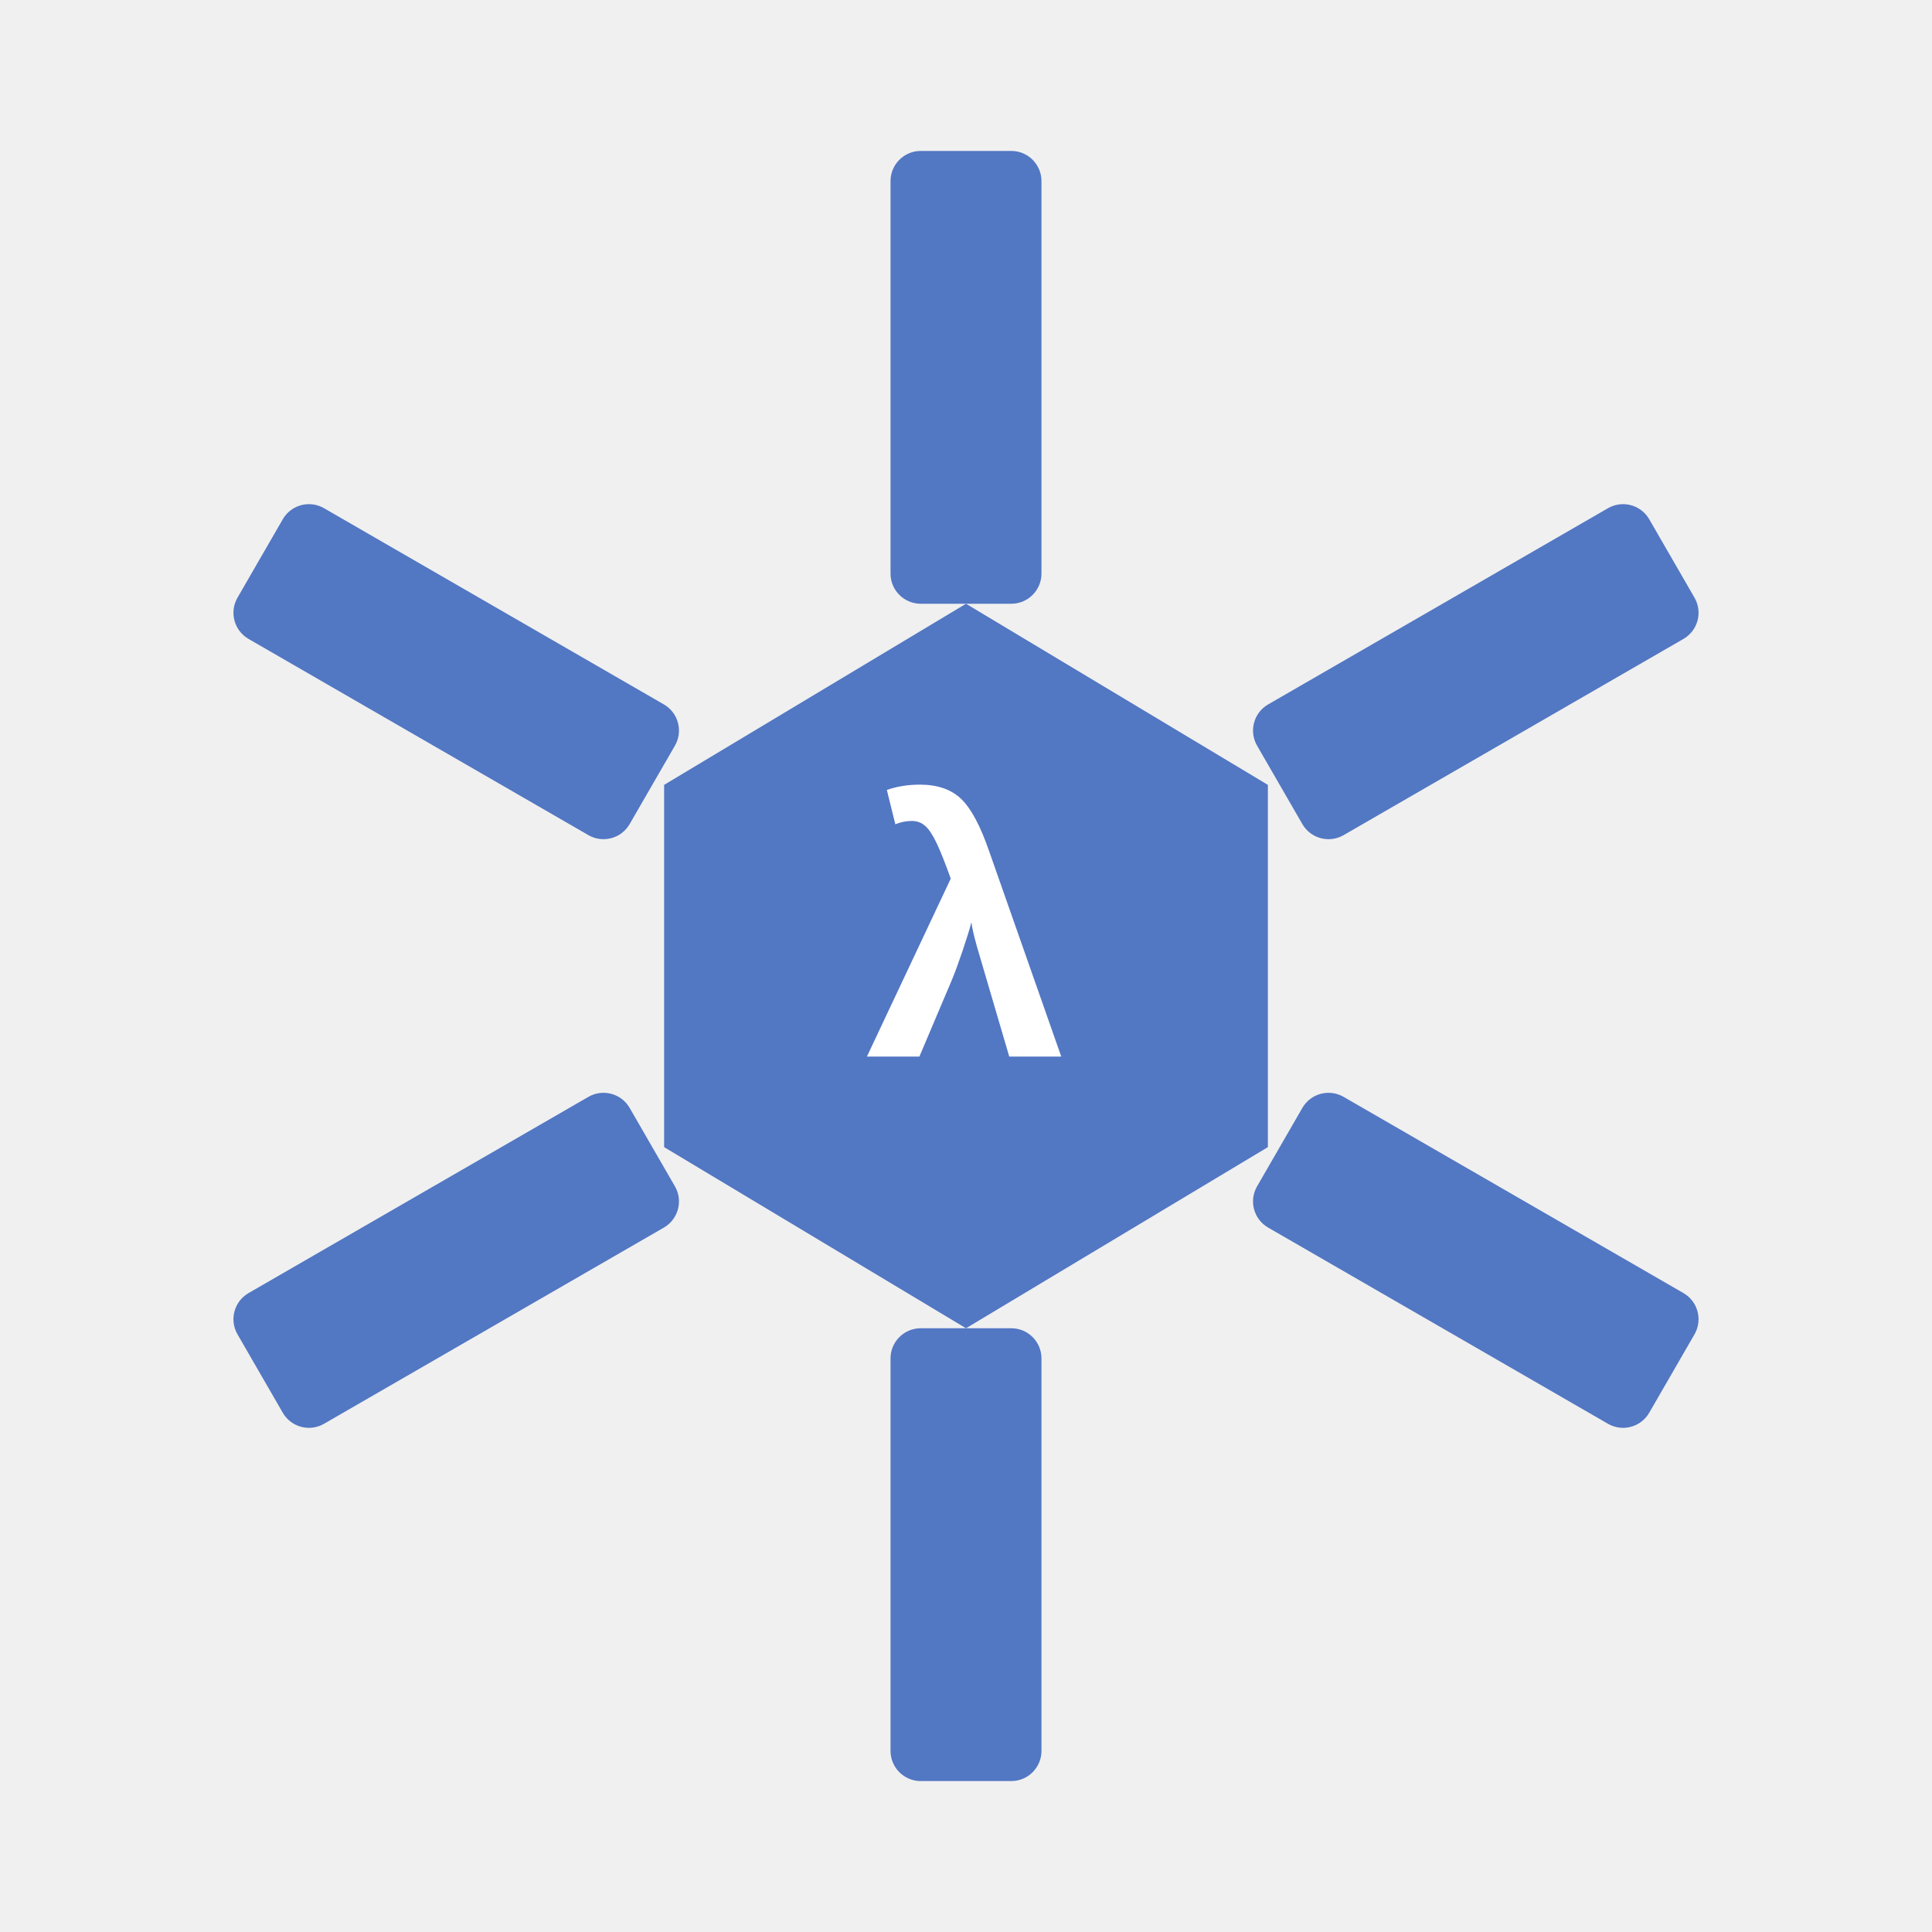
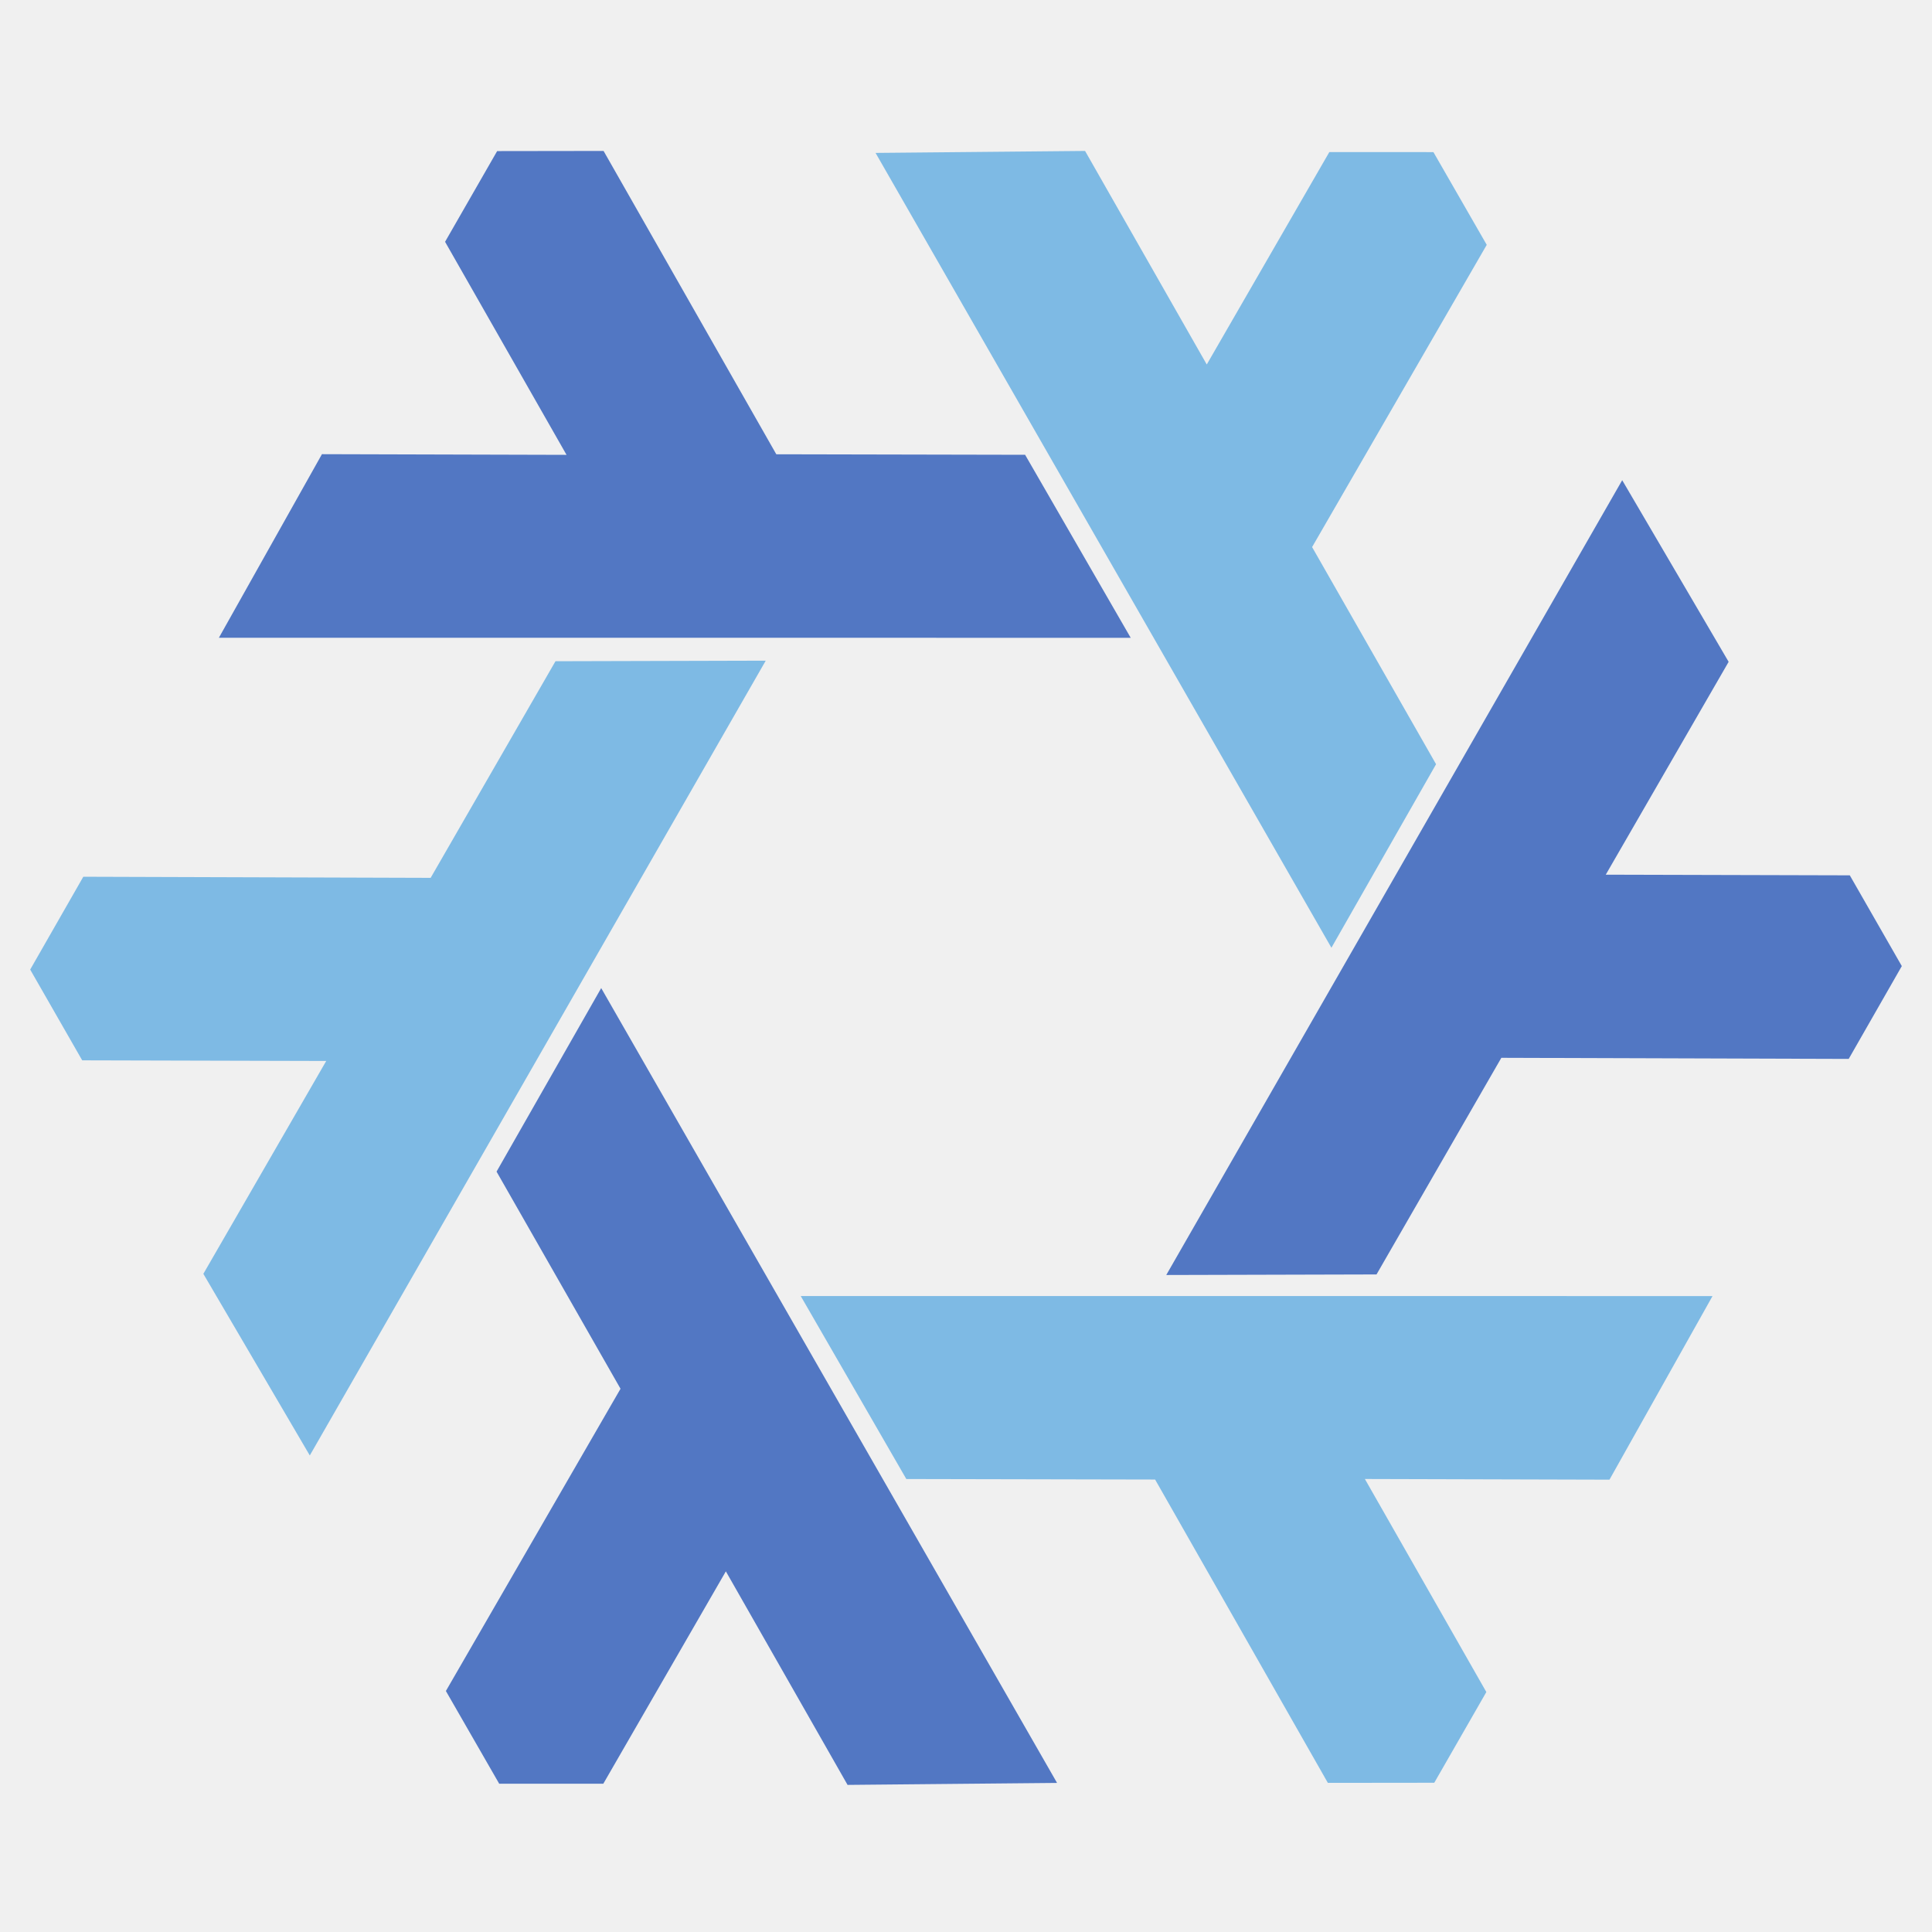
- <svg xmlns="http://www.w3.org/2000/svg" viewBox="0 0 256 256">
-   <g fill="#5277C3">
-     <polygon points="128,80 168,104 168,152 128,176 88,152 88,104" />
-     <rect x="118" y="20" width="20" height="60" rx="4" />
-     <rect x="118" y="20" width="20" height="60" rx="4" transform="rotate(60 128 128)" />
-     <rect x="118" y="20" width="20" height="60" rx="4" transform="rotate(120 128 128)" />
-     <rect x="118" y="176" width="20" height="60" rx="4" />
-     <rect x="118" y="176" width="20" height="60" rx="4" transform="rotate(60 128 128)" />
-     <rect x="118" y="176" width="20" height="60" rx="4" transform="rotate(120 128 128)" />
-   </g>
-   <text x="128" y="140" font-family="Arial" font-size="48" font-weight="bold" fill="white" text-anchor="middle">λ</text>
+ <svg xmlns="http://www.w3.org/2000/svg" viewBox="0 0 128 128">
+   <path fill="#7EBAE4" d="M50.732 43.771L20.525 96.428l-7.052-12.033 8.14-14.103-16.167-.042L2 64.237l3.519-6.15 23.013.073 8.27-14.352 13.93-.037zm2.318 42.094l60.409.003-6.827 12.164-16.205-.045 8.047 14.115-3.45 6.01-7.05.008-11.445-20.097-16.483-.034-6.996-12.124zm35.16-23.074l-30.202-52.66L71.888 10l8.063 14.148 8.12-14.072 6.897.002 3.532 6.143-11.57 20.024 8.213 14.386-6.933 12.16z" clip-rule="evenodd" fill-rule="evenodd" />
+   <path fill="#5277C3" d="M39.831 65.463l30.202 52.66-13.88.131-8.063-14.148-8.12 14.072-6.897-.002-3.532-6.143 11.57-20.024-8.213-14.386 6.933-12.16zm35.08-23.207l-60.409-.003L21.33 30.09l16.204.045-8.047-14.115 3.45-6.01 7.051-.01 11.444 20.097 16.484.034 6.996 12.124zm2.357 42.216l30.207-52.658 7.052 12.034-8.141 14.102 16.168.043L126 64.006l-3.519 6.15-23.013-.073-8.27 14.352-13.93.037z" clip-rule="evenodd" fill-rule="evenodd" />
</svg>
